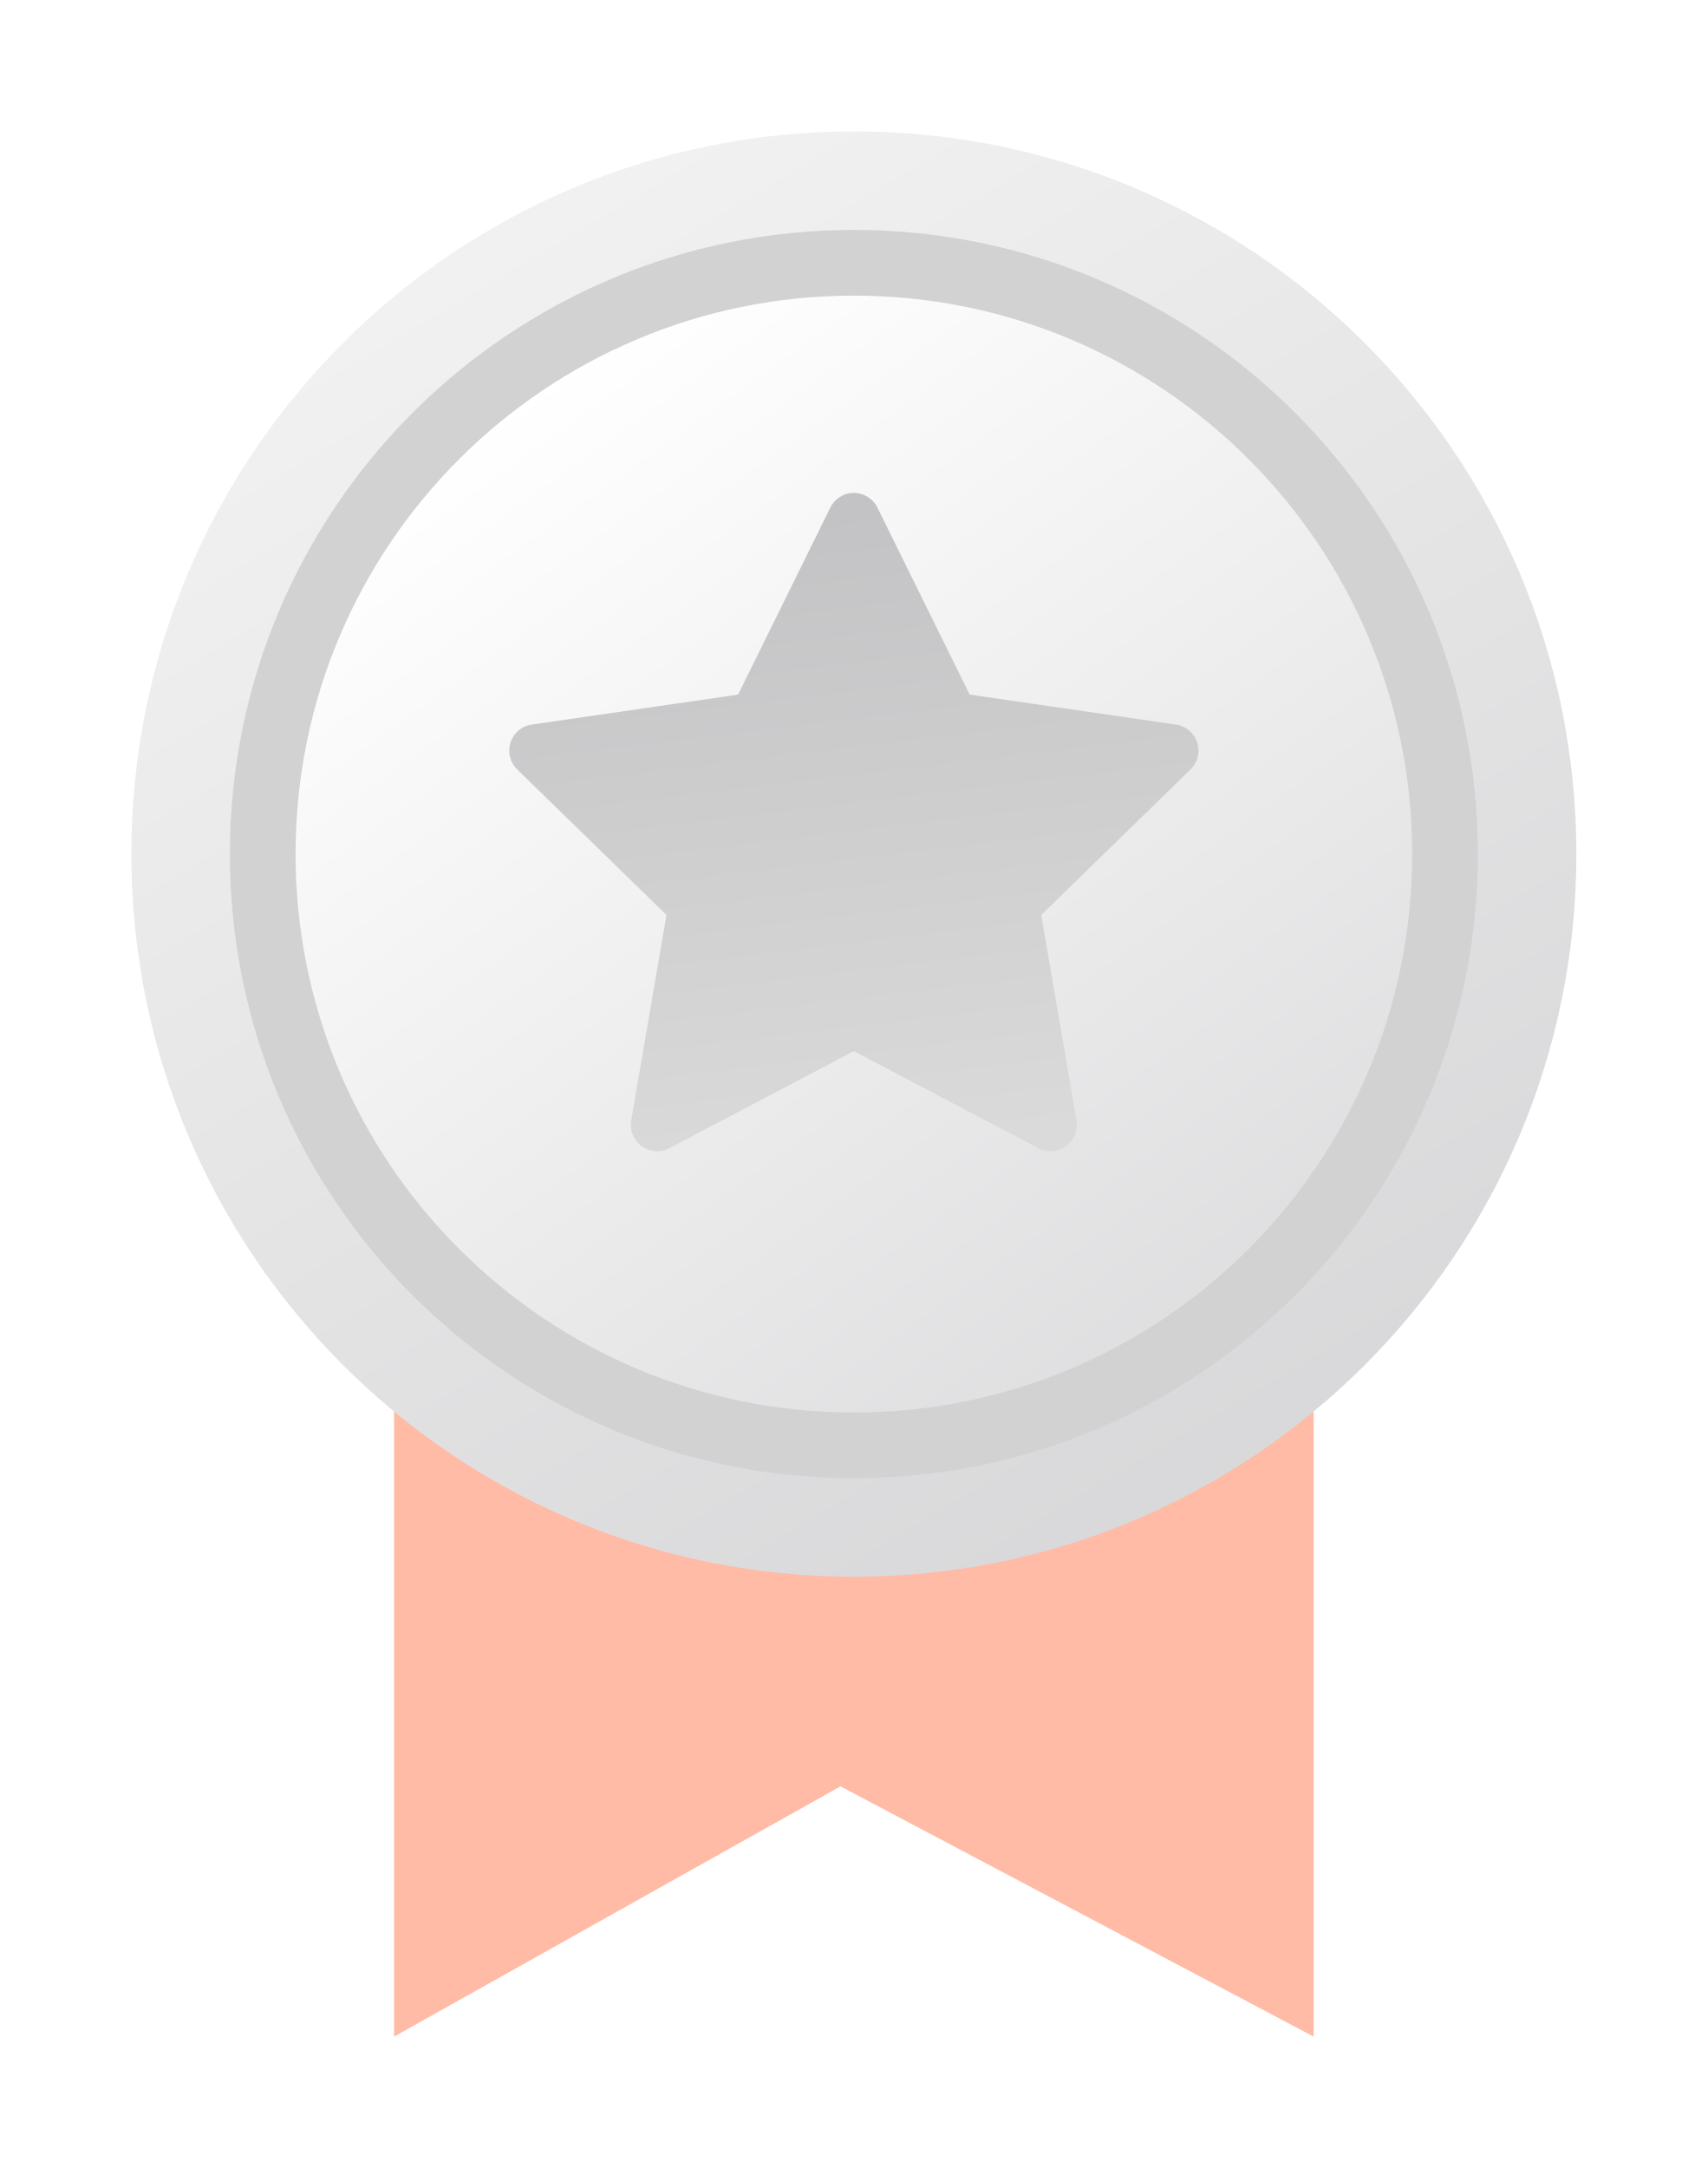
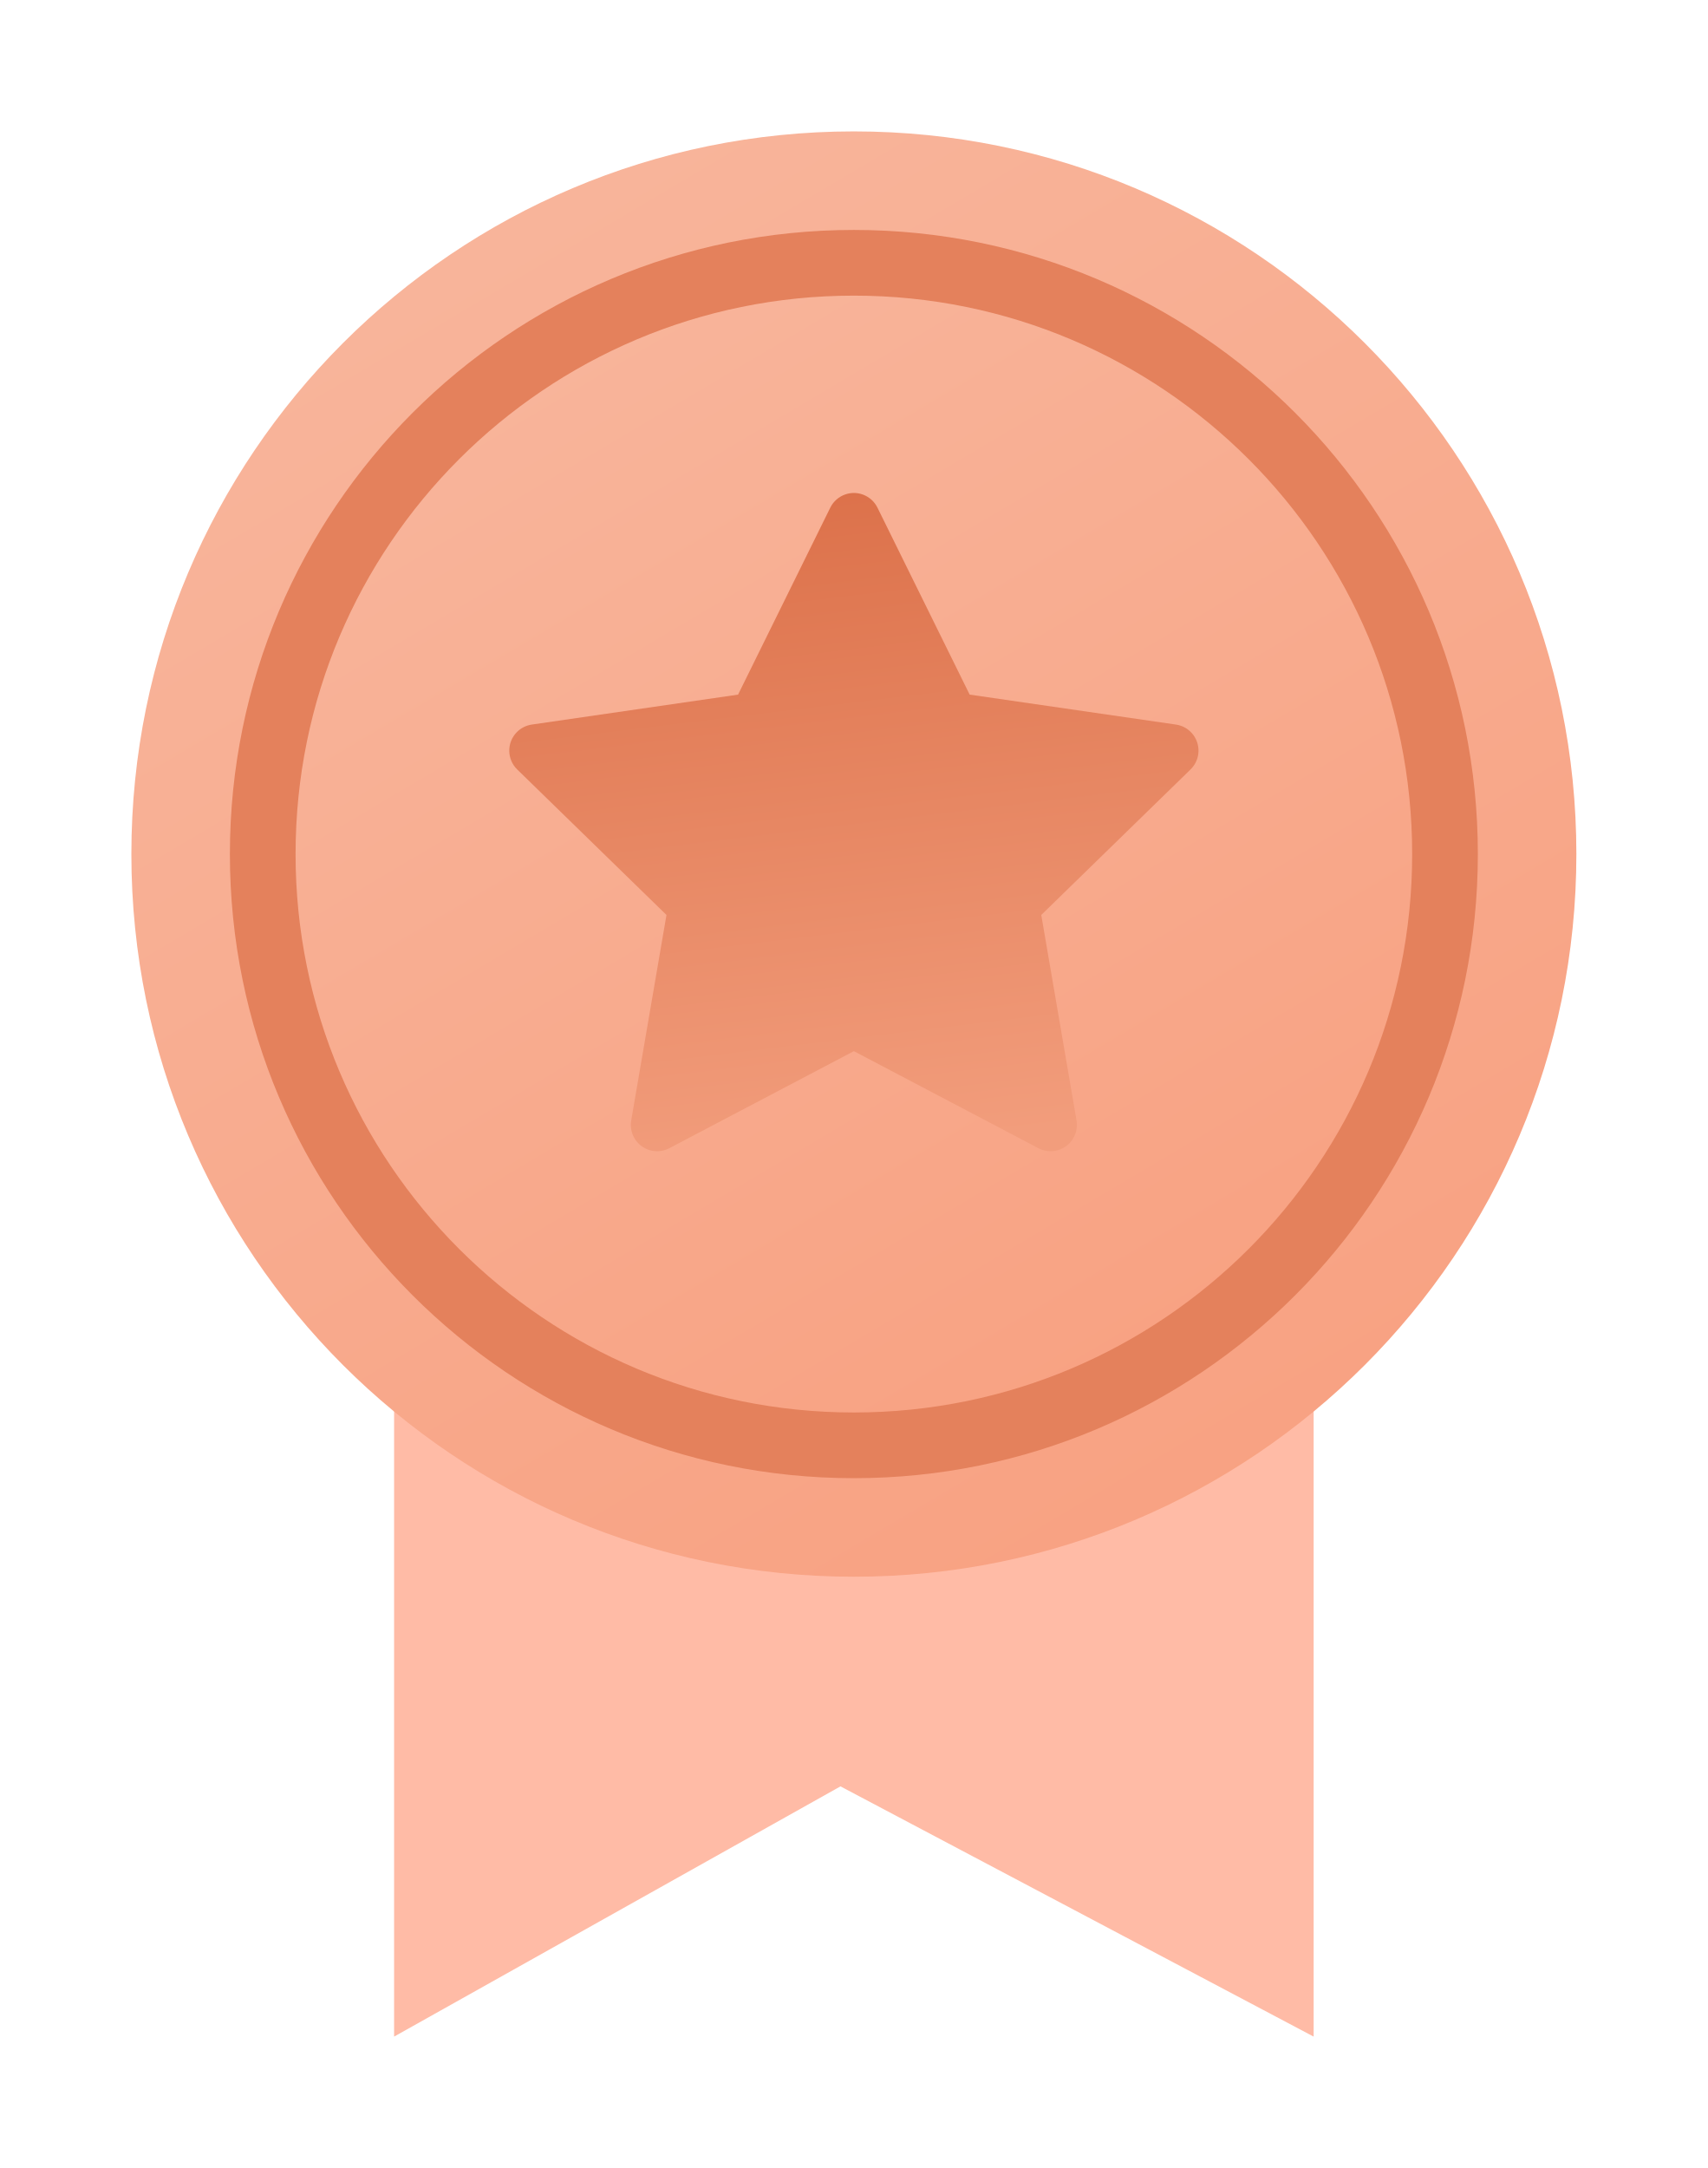
<svg xmlns="http://www.w3.org/2000/svg" width="26px" height="33px" viewBox="0 0 26 33" version="1.1">
  <defs>
    <linearGradient x1="27.77%" y1="6.866%" x2="82.907%" y2="100%" id="linearGradient-1">
-       <stop stop-color="#F1F1F1" offset="0%" />
-       <stop stop-color="#D6D6D8" offset="100%" />
+       <stop stop-color="#F8B49A" offset="0%" />
+       <stop stop-color="#F8A080" offset="100%" />
    </linearGradient>
-     <linearGradient x1="27.77%" y1="6.866%" x2="100%" y2="107.731%" id="linearGradient-2">
-       <stop stop-color="#FFFFFF" offset="0%" />
-       <stop stop-color="#D6D6D8" offset="100%" />
-     </linearGradient>
-     <linearGradient x1="37.308%" y1="0%" x2="50%" y2="100%" id="linearGradient-3">
-       <stop stop-color="#C2C2C4" offset="0%" />
-       <stop stop-color="#DADADA" offset="100%" />
+     <linearGradient x1="37.308%" y1="0%" x2="50%" y2="100%" id="linearGradient-2">
+       <stop stop-color="#DC714A" offset="0%" />
+       <stop stop-color="#F29D7C" offset="100%" />
    </linearGradient>
  </defs>
  <g id="页面-1" stroke="none" stroke-width="1" fill="none" fill-rule="evenodd">
-     <g id="总监管理视图-指标点评量" transform="translate(-30, -821)">
-       <g id="Group-7" transform="translate(30, 821)">
+     <g id="总监管理视图-指标点评量" transform="translate(-30, -770)">
+       <g id="Group-6" transform="translate(30, 770)">
        <polygon id="Rectangle" fill="#FFBBA6" points="6 17 20 17 20 31 12.796 27.191 6 31" />
        <circle id="Oval" fill="url(#linearGradient-1)" cx="13" cy="13" r="11" />
-         <circle id="Oval" stroke="#D2D2D2" fill="url(#linearGradient-2)" cx="13" cy="13" r="9" />
-         <path d="M13,16 L10.191,17.477 C9.995,17.58 9.753,17.505 9.65,17.309 C9.61,17.231 9.595,17.142 9.61,17.055 L10.147,13.927 L7.874,11.712 C7.716,11.557 7.713,11.304 7.867,11.146 C7.928,11.083 8.009,11.042 8.096,11.029 L11.237,10.573 L12.641,7.727 C12.739,7.529 12.979,7.447 13.177,7.545 C13.256,7.584 13.32,7.648 13.359,7.727 L14.763,10.573 L17.904,11.029 C18.123,11.061 18.274,11.264 18.243,11.483 C18.23,11.57 18.189,11.65 18.126,11.712 L15.853,13.927 L16.39,17.055 C16.427,17.273 16.281,17.48 16.063,17.517 C15.976,17.532 15.887,17.518 15.809,17.477 L13,16 Z" id="Star" fill="url(#linearGradient-3)" />
+         <circle id="Oval" stroke="#E4815C" fill="url(#linearGradient-1)" cx="13" cy="13" r="9" />
+         <path d="M13,16 L10.191,17.477 C9.995,17.58 9.753,17.505 9.65,17.309 C9.61,17.231 9.595,17.142 9.61,17.055 L10.147,13.927 L7.874,11.712 C7.716,11.557 7.713,11.304 7.867,11.146 C7.928,11.083 8.009,11.042 8.096,11.029 L11.237,10.573 L12.641,7.727 C12.739,7.529 12.979,7.447 13.177,7.545 C13.256,7.584 13.32,7.648 13.359,7.727 L14.763,10.573 L17.904,11.029 C18.123,11.061 18.274,11.264 18.243,11.483 C18.23,11.57 18.189,11.65 18.126,11.712 L15.853,13.927 L16.39,17.055 C16.427,17.273 16.281,17.48 16.063,17.517 C15.976,17.532 15.887,17.518 15.809,17.477 L13,16 Z" id="Star" fill="url(#linearGradient-2)" />
      </g>
    </g>
  </g>
</svg>
